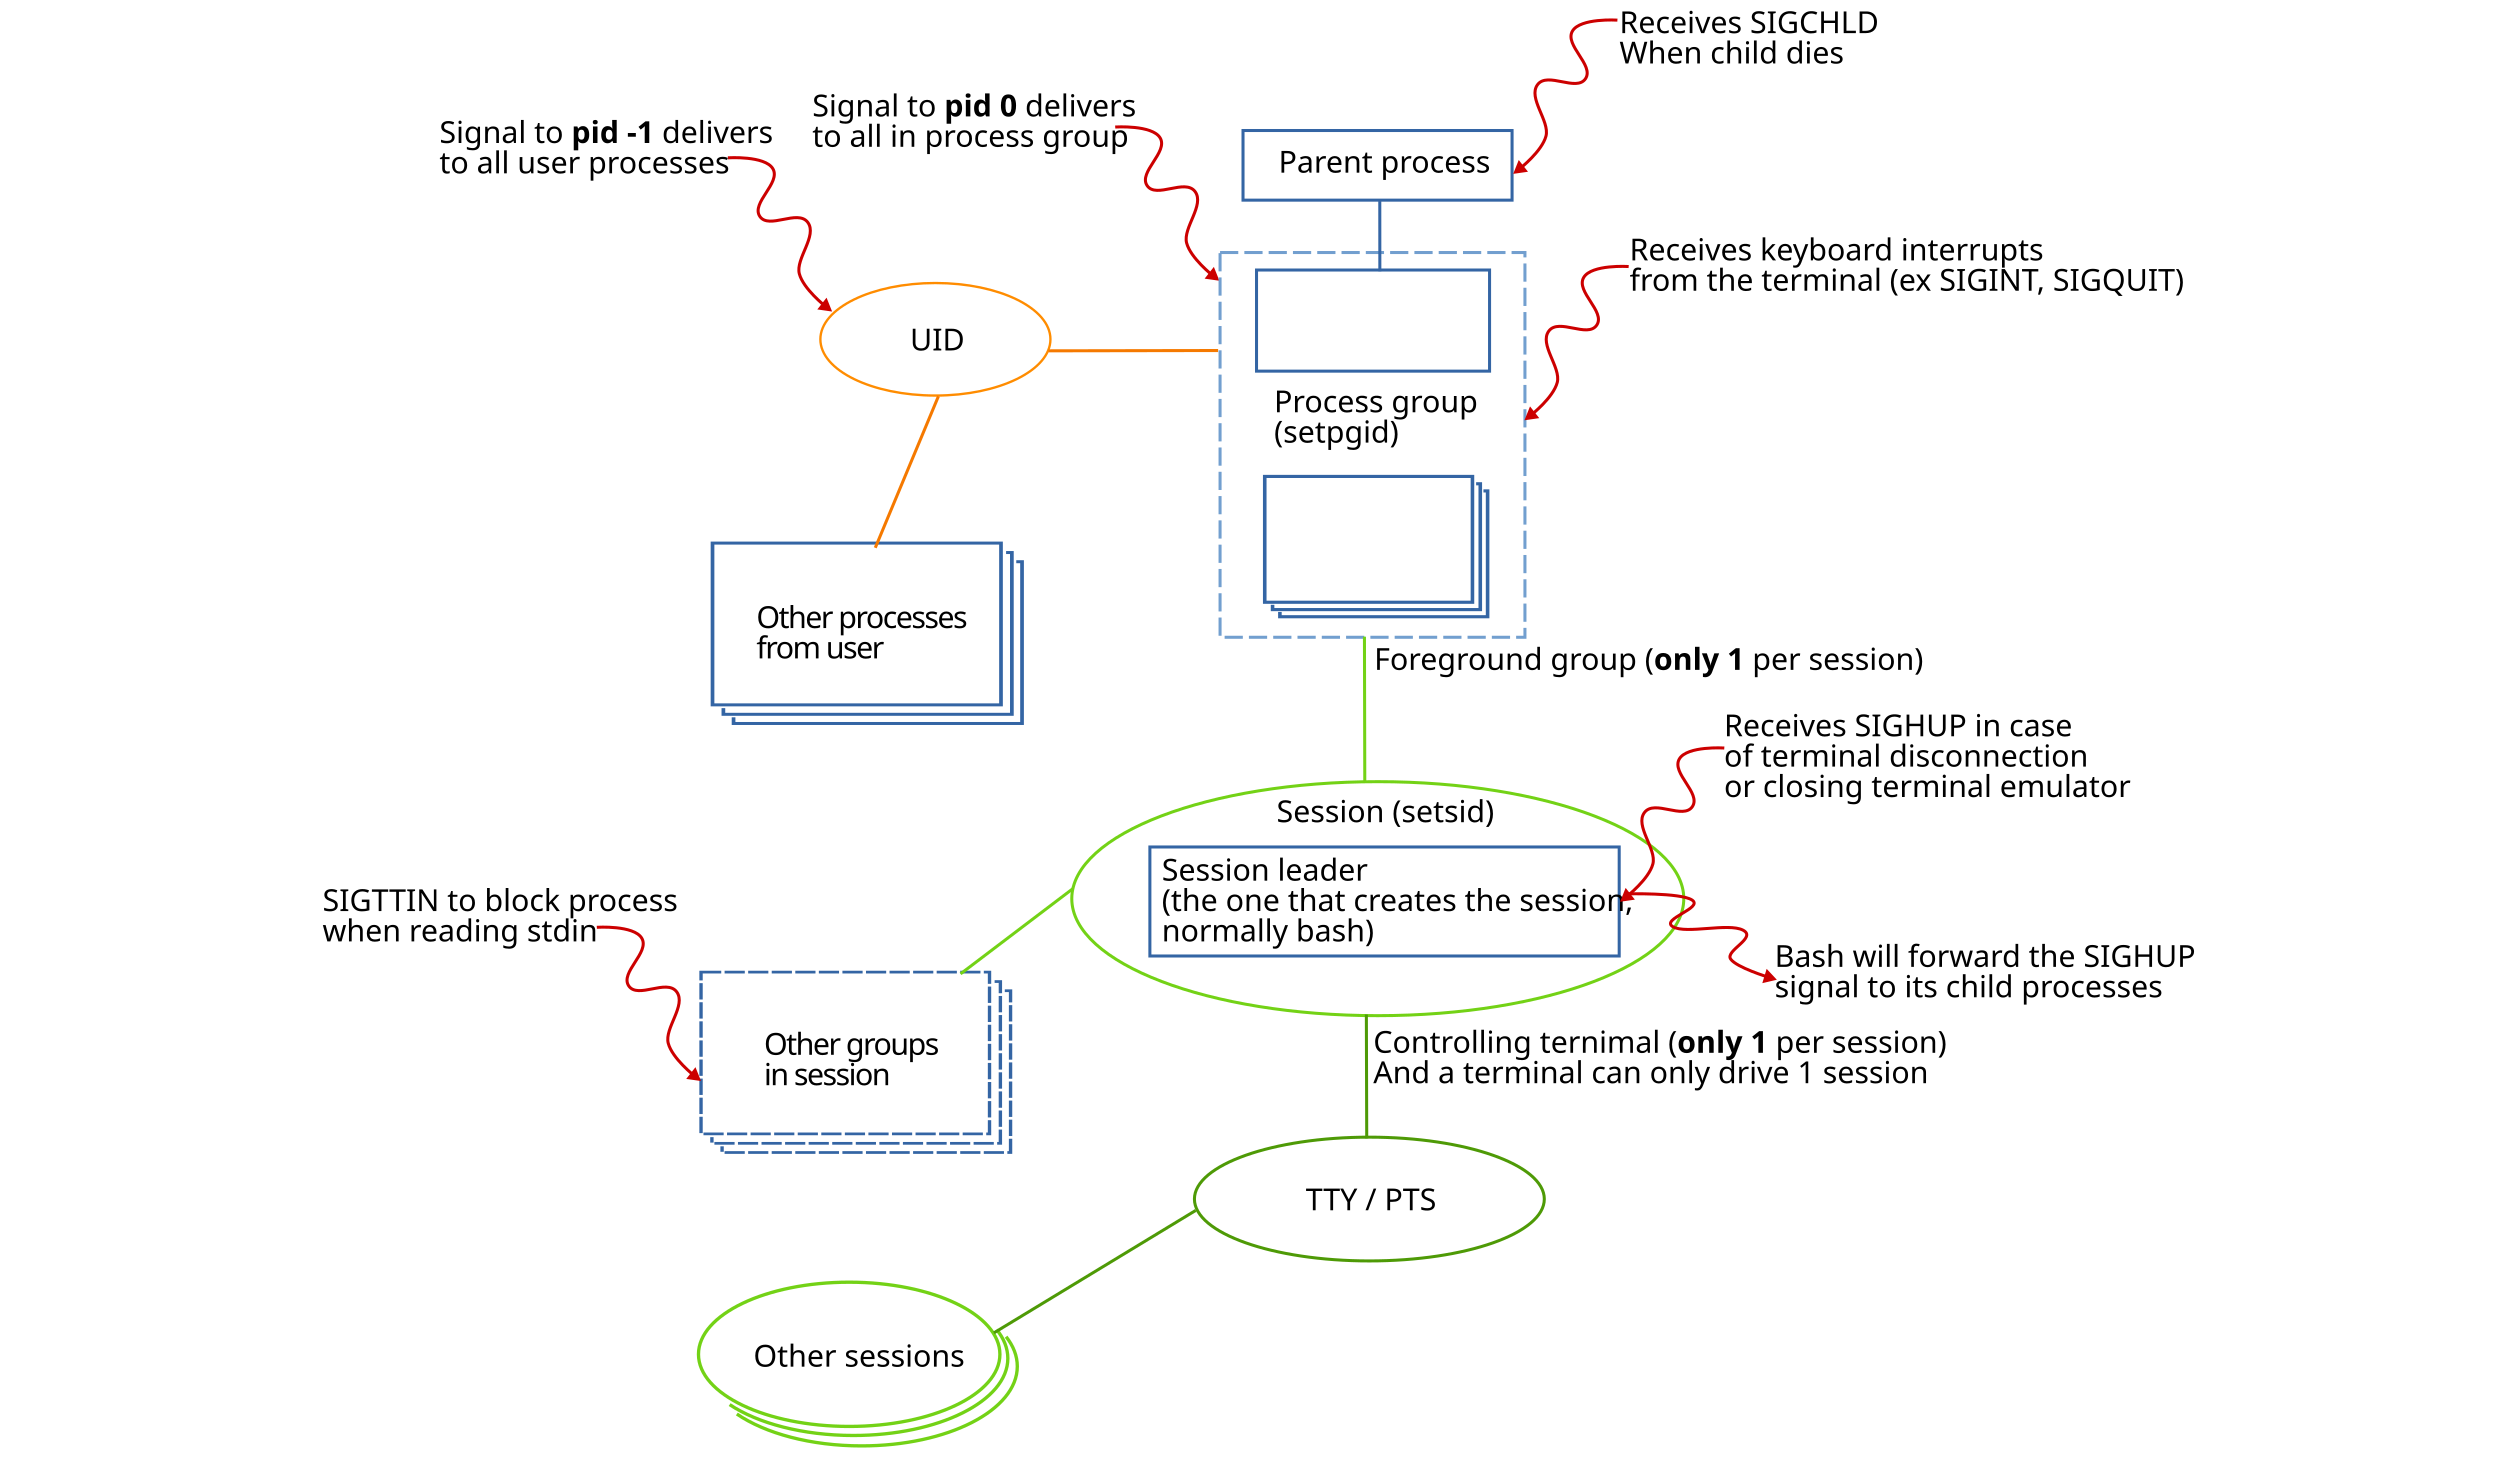
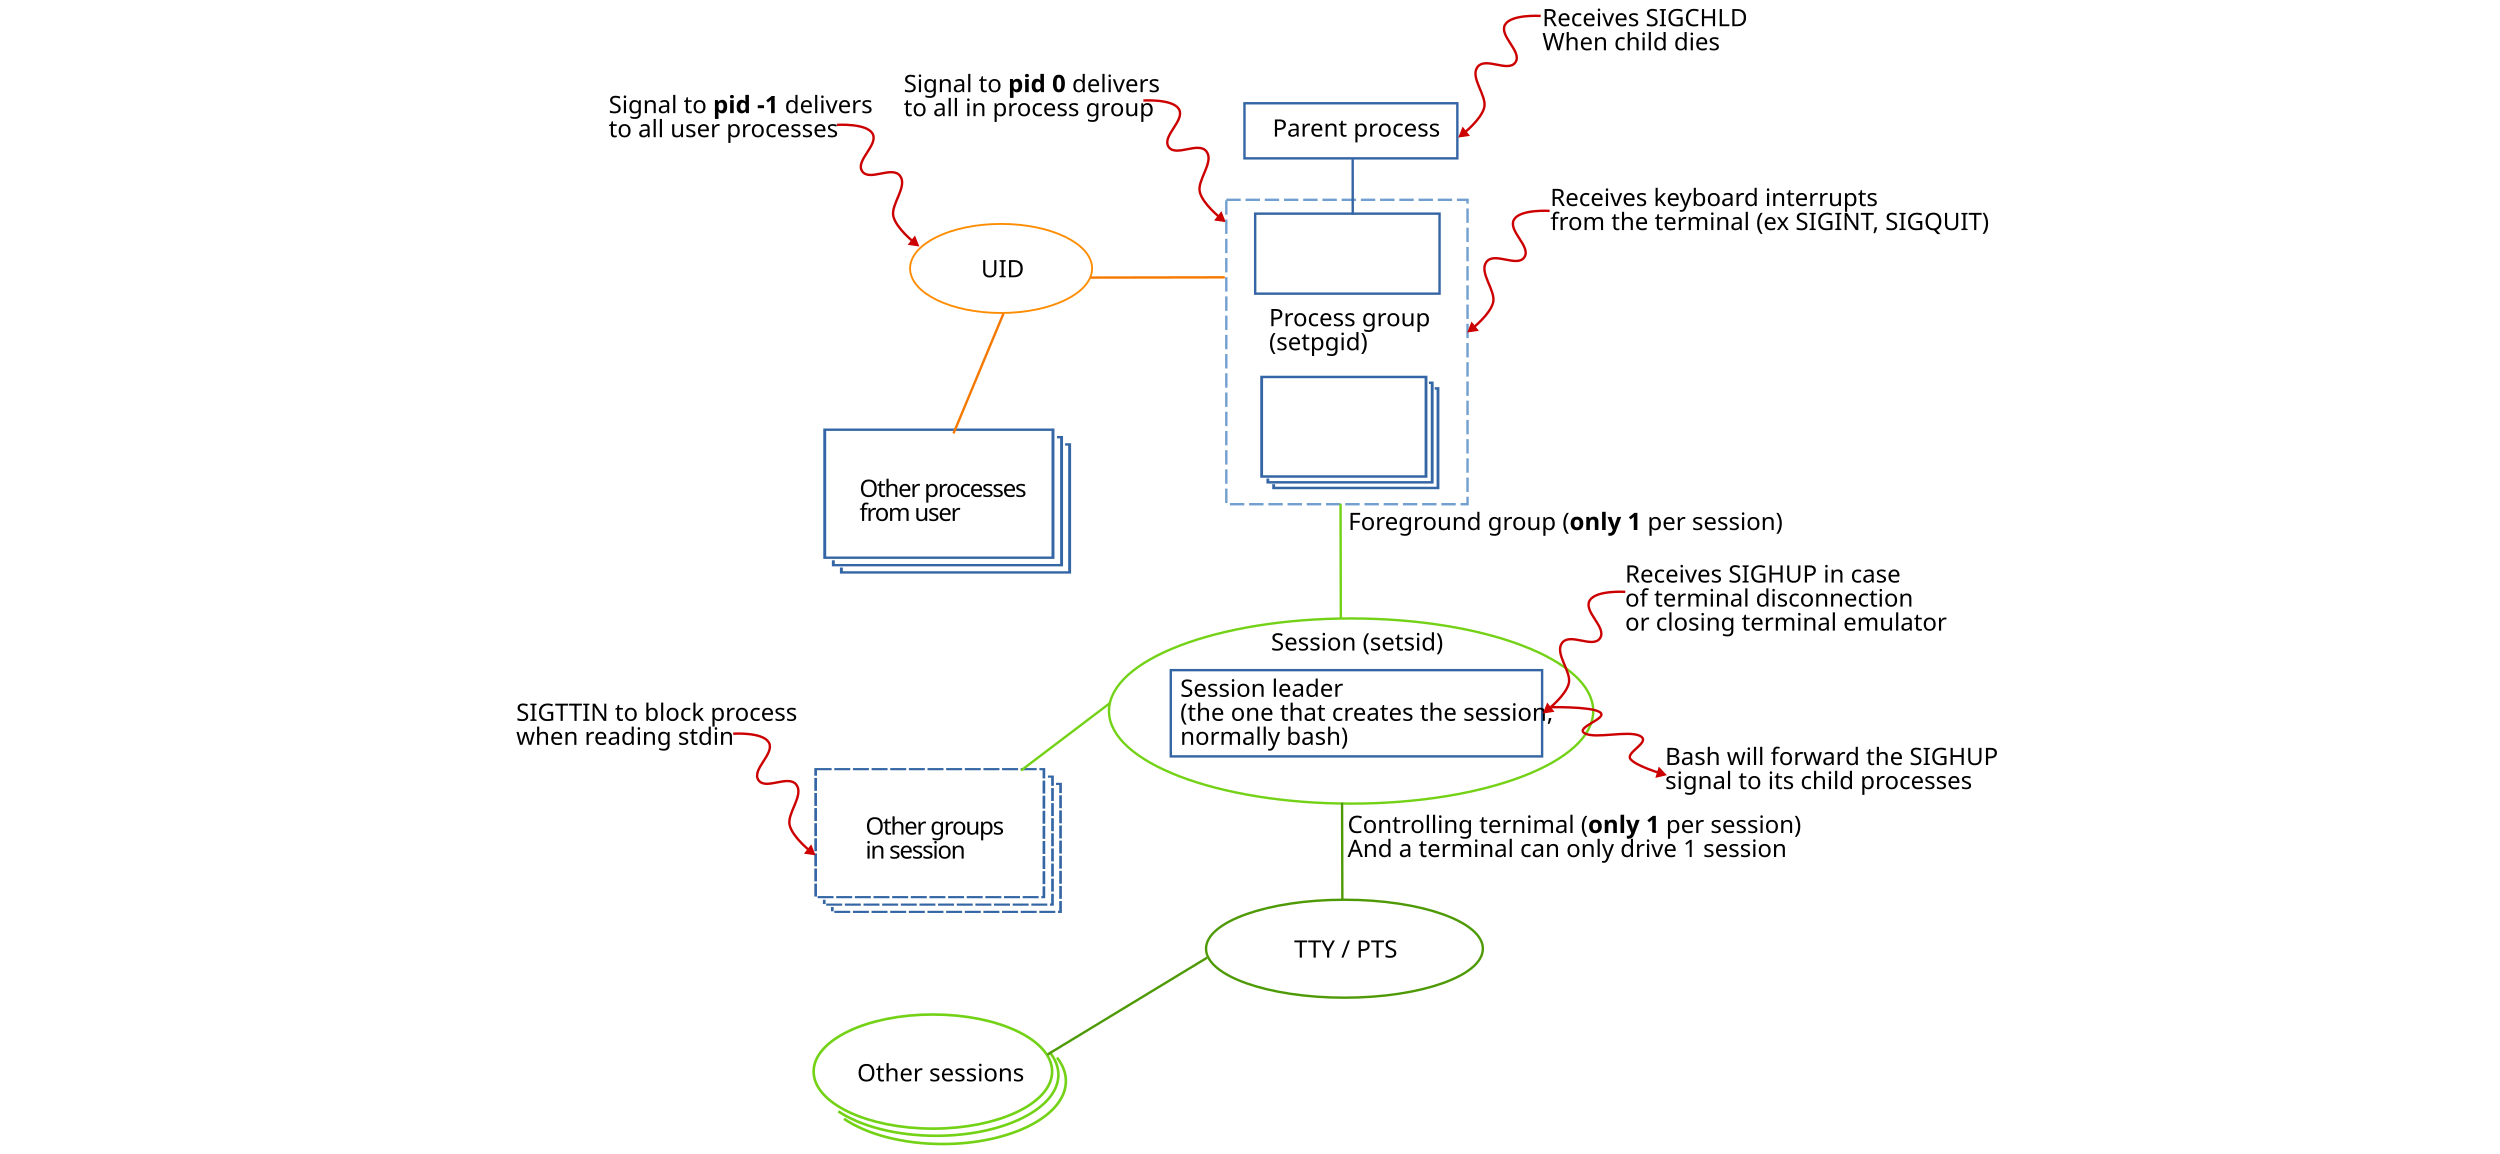
- <svg xmlns="http://www.w3.org/2000/svg" height="135.53mm" viewBox="0 0 823.26 480.24" width="232.34mm">
+ <svg xmlns="http://www.w3.org/2000/svg" height="300" width="650" viewBox="0 0 823.26 480.24">
  <marker id="a" orient="auto" refX="0" refY="0" style="overflow:visible">
    <path d="m2.31 0-3.46 2v-4z" style="fill:#c00;fill-rule:evenodd;stroke:#c00;stroke-width:.4pt" />
  </marker>
  <marker id="b" orient="auto" refX="0" refY="0" style="overflow:visible">
    <path d="m2.31 0-3.46 2v-4z" style="fill:#c00;fill-rule:evenodd;stroke:#c00;stroke-width:.4pt" />
  </marker>
  <marker id="c" orient="auto" refX="0" refY="0" style="overflow:visible">
    <path d="m2.31 0-3.46 2v-4z" style="fill:#c00;fill-rule:evenodd;stroke:#c00;stroke-width:.4pt" />
  </marker>
  <marker id="d" orient="auto" refX="0" refY="0" style="overflow:visible">
    <path d="m2.31 0-3.46 2v-4z" style="fill:#c00;fill-rule:evenodd;stroke:#c00;stroke-width:.4pt" />
  </marker>
  <marker id="e" orient="auto" refX="0" refY="0" style="overflow:visible">
    <path d="m2.31 0-3.46 2v-4z" style="fill:#c00;fill-rule:evenodd;stroke:#c00;stroke-width:.4pt" />
  </marker>
  <marker id="f" orient="auto" refX="0" refY="0" style="overflow:visible">
    <path d="m2.31 0-3.46 2v-4z" style="fill:#c00;fill-rule:evenodd;stroke:#c00;stroke-width:.4pt" />
  </marker>
  <marker id="g" orient="auto" refX="0" refY="0" style="overflow:visible">
    <path d="m2.31 0-3.46 2v-4z" style="fill:#c00;fill-rule:evenodd;stroke:#c00;stroke-width:.4pt" />
  </marker>
  <g transform="translate(173.88 -251.66)">
    <g style="fill:none">
      <ellipse cx="134.15" cy="363.39" rx="37.88" ry="18.53" style="stroke:#ff8c00;stroke-width:.78" />
      <g style="stroke:#73d216;stroke-width:1.1">
        <ellipse cx="105.76" cy="697.65" rx="49.63" ry="23.75" />
        <path d="m154.34 689.53c2.36 2.92 3.66 6.12 3.66 9.47 0 14.01-22.78 25.38-50.87 25.38-16.67 0-31.46-4-40.74-10.17" />
        <path d="m157.43 691.85c2.38 3.02 3.69 6.32 3.69 9.77 0 14.46-22.96 26.19-51.29 26.19-16.8 0-31.71-4.12-41.07-10.5" />
      </g>
      <g style="stroke:#3465a4;stroke-width:1.22" transform="matrix(1 0 0 .81 -142.66 212.47)">
        <path d="m203.41 269.18h95v65.77h-95z" />
        <path d="m300.09 273.02h1.9v65.77h-95v-2.51" />
        <path d="m303.44 276.75h1.9v65.77h-95v-2.51" />
      </g>
      <path d="m65.82 303.63s12.22-.78 14.8 3.59c2.76 4.67-7.28 11.24-4.29 15.7 2.98 4.45 12.47-2.46 15.78 1.95 3.3 4.41-4.08 11.98-2.77 16.95 1.31 4.98 8.56 10.68 8.56 10.68" style="stroke:#c00;marker-end:url(#a)" />
    </g>
    <g style="font-size:10;font-family:Droid Sans;word-spacing:0">
      <text style="letter-spacing:-.5" x="75.19" y="458.48">
        <tspan x="75.19" y="458.48">Other processes</tspan>
        <tspan x="75.19" y="468.48">from user</tspan>
      </text>
      <g style="letter-spacing:0">
        <text x="-29.18" xml:space="preserve" y="298.75">
          <tspan x="-29.18" y="298.75">Signal to <tspan style="font-weight:bold">pid -1</tspan> delivers </tspan>
          <tspan x="-29.18" y="308.75">to all user processes</tspan>
        </text>
        <text x="125.79" y="367.06">
          <tspan x="125.79" y="367.06">UID</tspan>
        </text>
      </g>
    </g>
    <g style="fill:none">
      <path d="m135.15 382.14-20.8 49.91" style="stroke:#f57900" />
      <path d="m171.36 367.19 55.89-.1" style="stroke:#f57900" />
      <g style="stroke:#3465a4">
        <path d="m235.45 294.64h88.6v22.93h-88.6z" />
        <g style="stroke-width:1.64" transform="matrix(.72 0 0 .63 96.15 238.97)">
          <path d="m203.41 269.18h95v65.77h-95z" />
          <path d="m300.09 273.02h1.9v65.77h-95v-2.51" />
          <path d="m303.44 276.75h1.9v65.77h-95v-2.51" />
        </g>
      </g>
    </g>
    <text style="font-size:10;font-family:Droid Sans;letter-spacing:0;word-spacing:0" x="245.67" y="387.42">
      <tspan x="245.67" y="387.42">Process group</tspan>
      <tspan x="245.67" y="397.42">(setpgid)</tspan>
    </text>
    <text style="font-size:10;font-family:Droid Sans;letter-spacing:0;word-spacing:0" x="247.15" y="308.51">
      <tspan x="247.15" y="308.51">Parent process</tspan>
    </text>
    <path d="m193.36 293.49s12.22-.78 14.8 3.59c2.76 4.67-7.28 11.24-4.29 15.7 2.98 4.45 12.47-2.46 15.78 1.95 3.3 4.41-4.08 11.98-2.77 16.95 1.31 4.98 8.56 10.68 8.56 10.68" style="fill:none;stroke:#c00;marker-end:url(#b)" />
    <text style="font-size:10;font-family:Droid Sans;letter-spacing:0;word-spacing:0" x="93.61" xml:space="preserve" y="290">
      <tspan x="93.61" y="290">Signal to <tspan style="font-weight:bold">pid 0</tspan> delivers </tspan>
      <tspan x="93.61" y="300">to all in process group</tspan>
    </text>
    <g style="fill:none">
      <path d="m239.9 340.58h76.74v33.3h-76.74z" style="stroke:#3465a4" />
      <path d="m227.89 334.82h100.4v126.7h-100.4z" style="stroke:#729fcf;stroke-dasharray:6 2" />
      <path d="m280.49 317.88.02 23.12" style="stroke:#3465a4" />
      <path d="m358.74 258.29s-12.22-.78-14.8 3.59c-2.76 4.67 7.28 11.24 4.29 15.7-2.98 4.45-12.47-2.46-15.78 1.95-3.3 4.41 4.08 11.98 2.77 16.95-1.31 4.98-8.56 10.68-8.56 10.68" style="stroke:#c00;marker-end:url(#c)" />
    </g>
    <text style="font-size:10;font-family:Droid Sans;letter-spacing:0;word-spacing:0" x="359.41" y="262.57">
      <tspan x="359.41" y="262.57">Receives SIGCHLD</tspan>
      <tspan x="359.41" y="272.57">When child dies</tspan>
    </text>
    <ellipse cx="279.83" cy="547.6" rx="100.77" ry="38.53" style="fill:none;stroke:#73d216" />
    <text style="font-size:10;font-family:Droid Sans;letter-spacing:0;word-spacing:0" x="246.49" y="522.41">
      <tspan x="246.49" y="522.41">Session (setsid)</tspan>
    </text>
    <g style="fill:none;stroke:#3465a4;stroke-width:1.11;stroke-dasharray:6.65 1.11" transform="matrix(1 0 0 .81 -146.44 353.75)">
      <path d="m203.41 269.18h95v65.77h-95z" />
      <path d="m300.09 273.02h1.9v65.77h-95v-2.51" />
      <path d="m303.44 276.75h1.9v65.77h-95v-2.51" />
    </g>
    <text style="font-size:10;font-family:Droid Sans;letter-spacing:-.5;word-spacing:0" x="77.7" y="599.02">
      <tspan x="77.7" y="599.02">Other groups</tspan>
      <tspan x="77.7" y="609.02">in session</tspan>
    </text>
    <path d="m142.43 572.36 36.95-28.02" style="fill:none;stroke:#73d216" />
    <path d="m275.55 509.15-.11-47.83" style="fill:none;stroke:#73d216" />
    <text style="font-size:10;font-family:Droid Sans;letter-spacing:0;word-spacing:0" x="278.64" xml:space="preserve" y="472.26">
      <tspan x="278.64" y="472.26">Foreground group (<tspan style="font-weight:bold">only 1</tspan> per session)</tspan>
    </text>
    <path d="m204.78 530.58h154.55v35.9h-154.55z" style="fill:none;stroke:#3465a4" />
    <text style="font-size:10;font-family:Droid Sans;letter-spacing:0;word-spacing:0" x="208.7" y="541.67">
      <tspan x="208.7" y="541.67">Session leader</tspan>
      <tspan x="208.7" y="551.67">(the one that creates the session,</tspan>
      <tspan x="208.7" y="561.67">normally bash)</tspan>
    </text>
    <path d="m22.65 557.03s12.22-.78 14.8 3.59c2.76 4.67-7.28 11.24-4.29 15.7 2.98 4.45 12.47-2.46 15.78 1.95 3.3 4.41-4.08 11.98-2.77 16.95 1.31 4.98 8.56 10.68 8.56 10.68" style="fill:none;stroke:#c00;marker-end:url(#d)" />
    <text style="font-size:10;font-family:Droid Sans;letter-spacing:0;word-spacing:0" x="-67.67" y="551.68">
      <tspan x="-67.67" y="551.68">SIGTTIN to block process</tspan>
      <tspan x="-67.67" y="561.68">when reading stdin</tspan>
    </text>
    <path d="m362.45 339.43s-12.22-.78-14.8 3.59c-2.76 4.67 7.28 11.24 4.29 15.7-2.98 4.45-12.47-2.46-15.78 1.95-3.3 4.41 4.08 11.98 2.77 16.95-1.31 4.98-8.56 10.68-8.56 10.68" style="fill:none;stroke:#c00;marker-end:url(#e)" />
    <text style="font-size:10;font-family:Droid Sans;letter-spacing:0;word-spacing:0" x="362.74" y="337.41">
      <tspan x="362.74" y="337.41">Receives keyboard interrupts</tspan>
      <tspan x="362.74" y="347.41">from the terminal (ex SIGINT, SIGQUIT)</tspan>
    </text>
    <ellipse cx="277.06" cy="646.52" rx="57.61" ry="20.38" style="fill:none;stroke:#4e9a06" />
    <text style="font-size:10;font-family:Droid Sans;letter-spacing:0;word-spacing:0" x="256.12" y="650.22">
      <tspan x="256.12" y="650.22">TTY / PTS</tspan>
    </text>
    <path d="m276.19 626.53-.12-40.78" style="fill:none;stroke:#4e9a06" />
    <text style="font-size:10;font-family:Droid Sans;letter-spacing:0;word-spacing:0" x="278.35" xml:space="preserve" y="598.36">
      <tspan x="278.35" y="598.36">Controlling ternimal (<tspan style="font-weight:bold">only 1</tspan> per session)</tspan>
      <tspan x="278.35" y="608.36">And a terminal can only drive 1 session</tspan>
    </text>
    <text style="font-size:10;font-family:Droid Sans;letter-spacing:0;word-spacing:0" x="74.22" y="701.72">
      <tspan x="74.22" y="701.72">Other sessions</tspan>
    </text>
    <path d="m219.89 650.25-66.47 40.34" style="fill:none;stroke:#4e9a06" />
    <path d="m393.94 497.99s-12.22-.78-14.8 3.59c-2.76 4.67 7.28 11.24 4.29 15.7-2.98 4.45-12.47-2.46-15.78 1.95-3.3 4.41 4.08 11.98 2.77 16.95-1.31 4.98-8.56 10.68-8.56 10.68" style="fill:none;stroke:#c00;marker-end:url(#f)" />
    <text style="font-size:10;font-family:Droid Sans;letter-spacing:0;word-spacing:0" x="393.86" y="494.12">
      <tspan x="393.86" y="494.12">Receives SIGHUP in case</tspan>
      <tspan x="393.86" y="504.12">of terminal disconnection</tspan>
      <tspan x="393.86" y="514.12">or closing terminal emulator</tspan>
    </text>
    <path d="m361.7 546.02s17.84-.44 21.61 2.02c4.02 2.62-10.63 6.31-6.27 8.82 4.36 2.5 18.21-1.38 23.04 1.1s-5.95 6.73-4.05 9.52c1.91 2.79 12.5 6 12.5 6" style="fill:none;stroke:#c00;marker-end:url(#g)" />
    <text style="font-size:10;font-family:Droid Sans;letter-spacing:0;word-spacing:0" x="410.53" y="570.07">
      <tspan x="410.53" y="570.07">Bash will forward the SIGHUP</tspan>
      <tspan x="410.53" y="580.07">signal to its child processes</tspan>
    </text>
  </g>
</svg>
